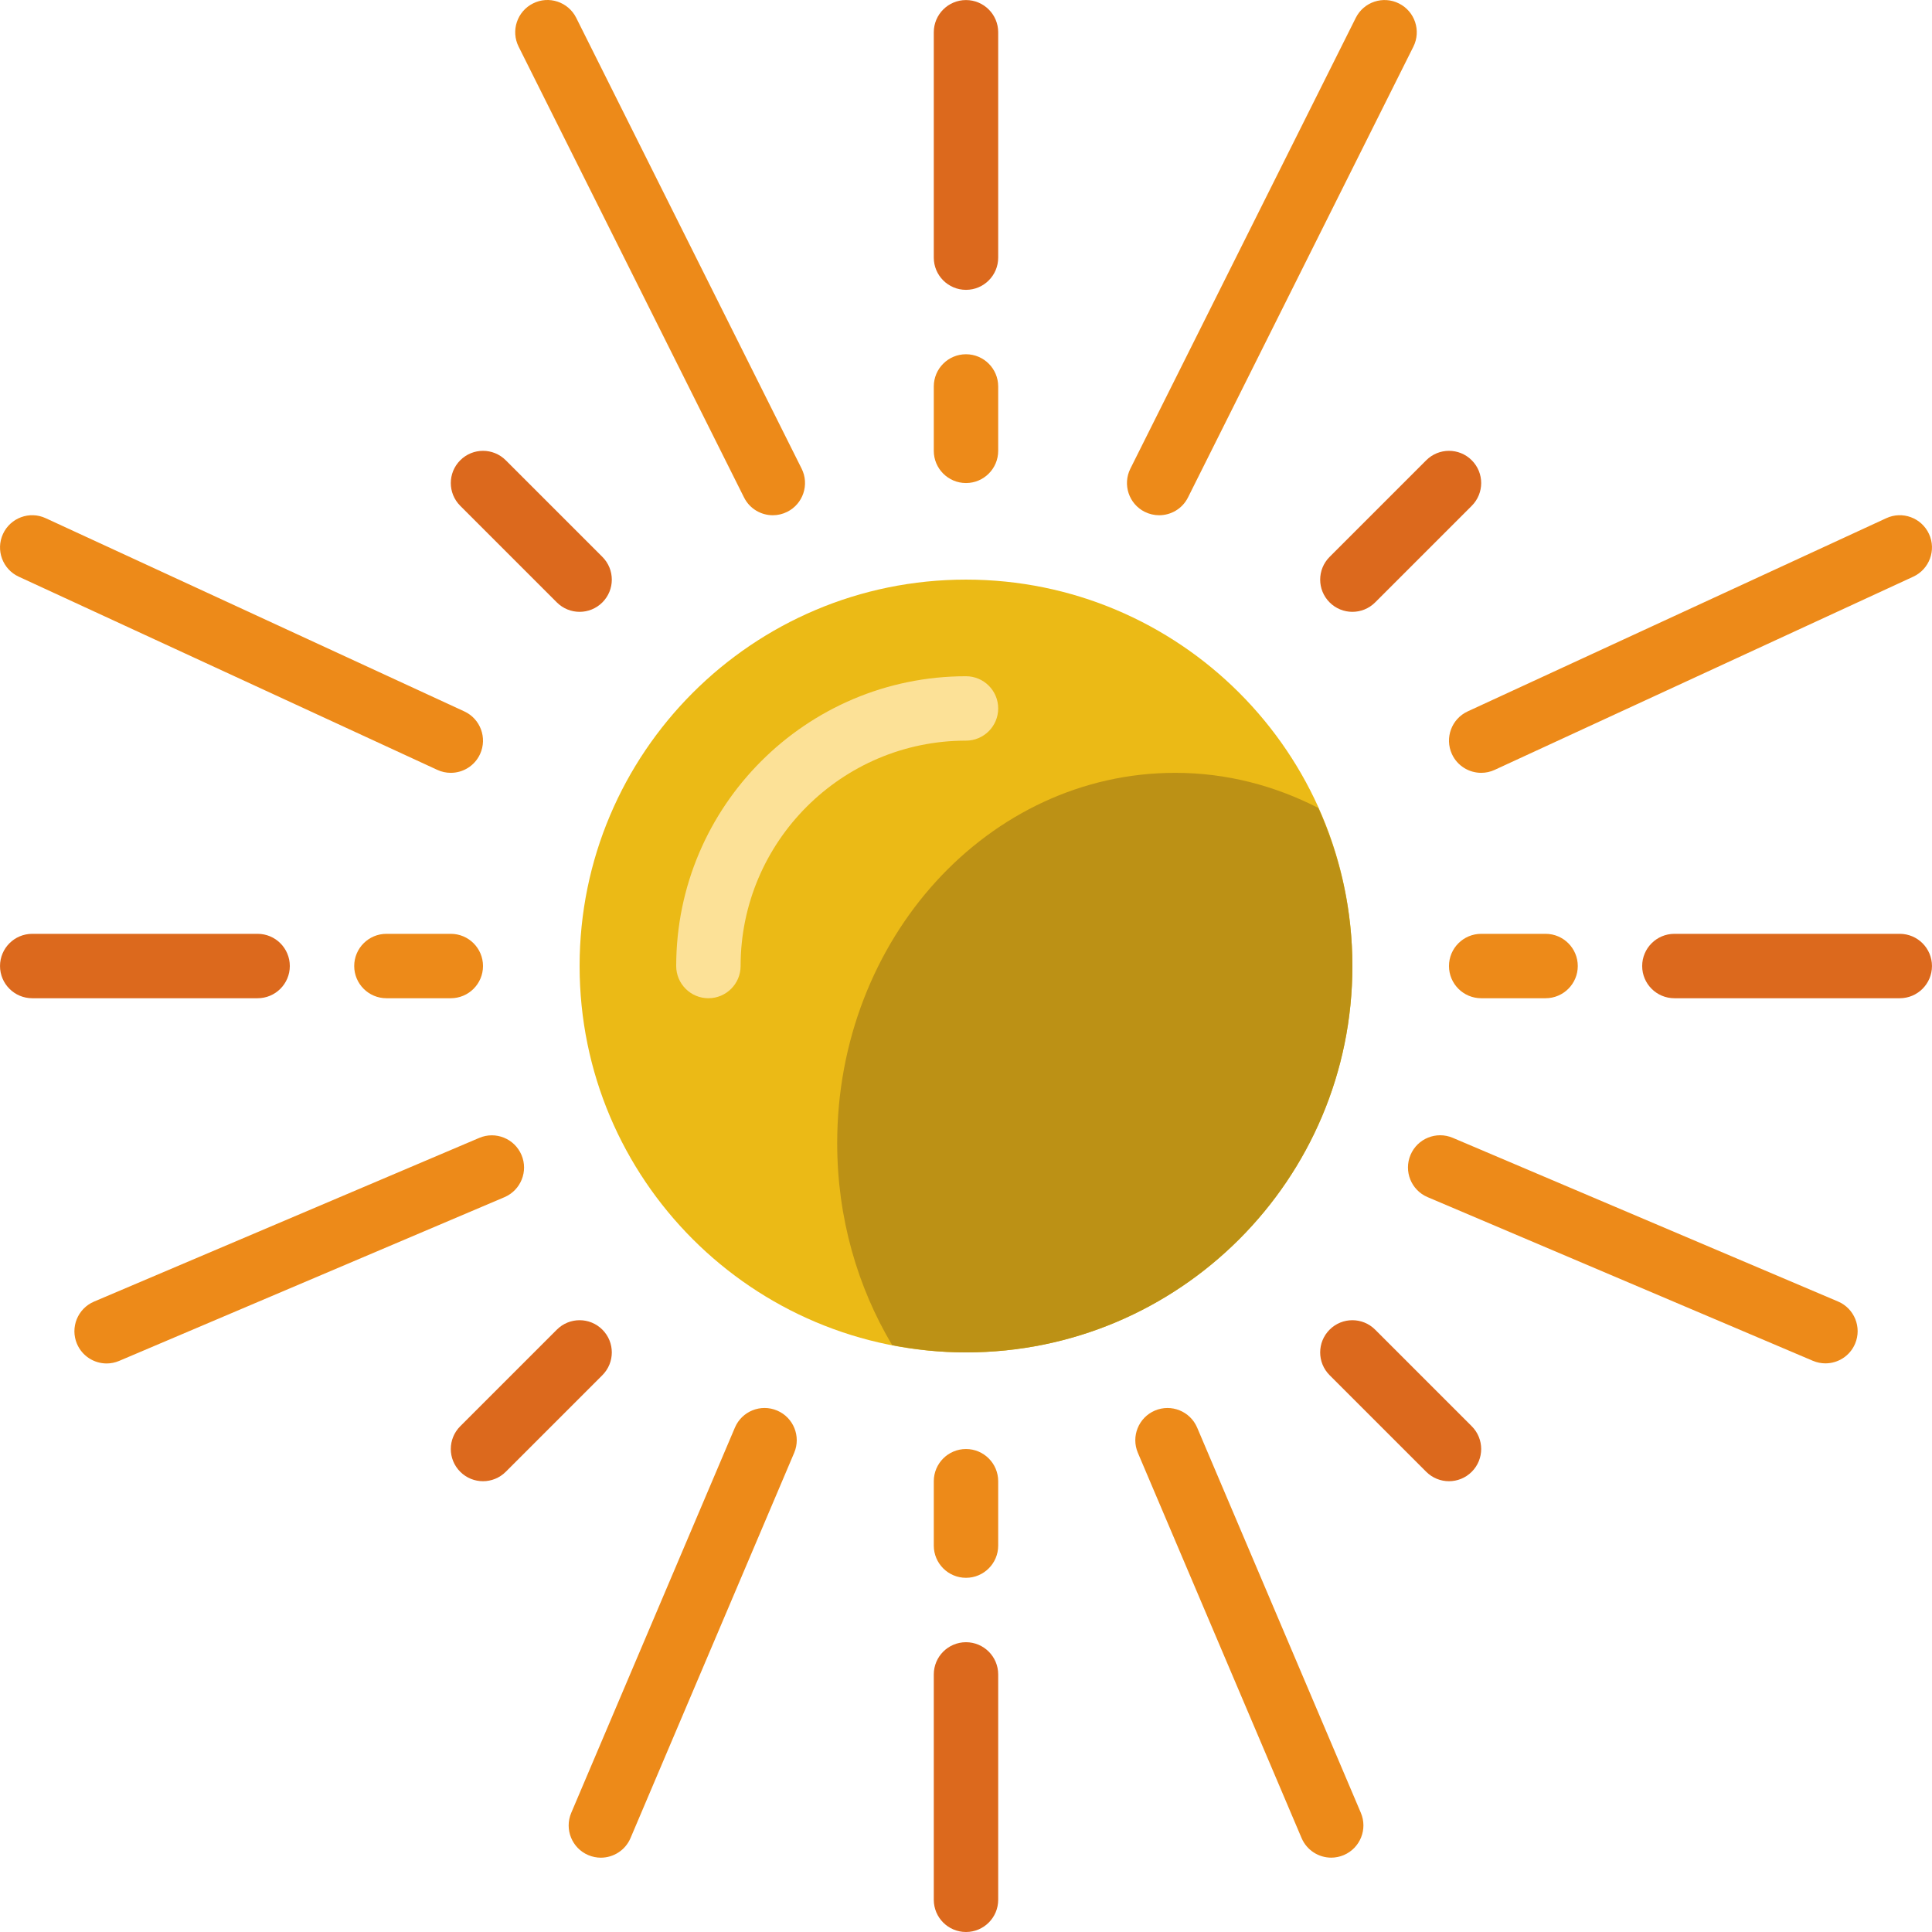
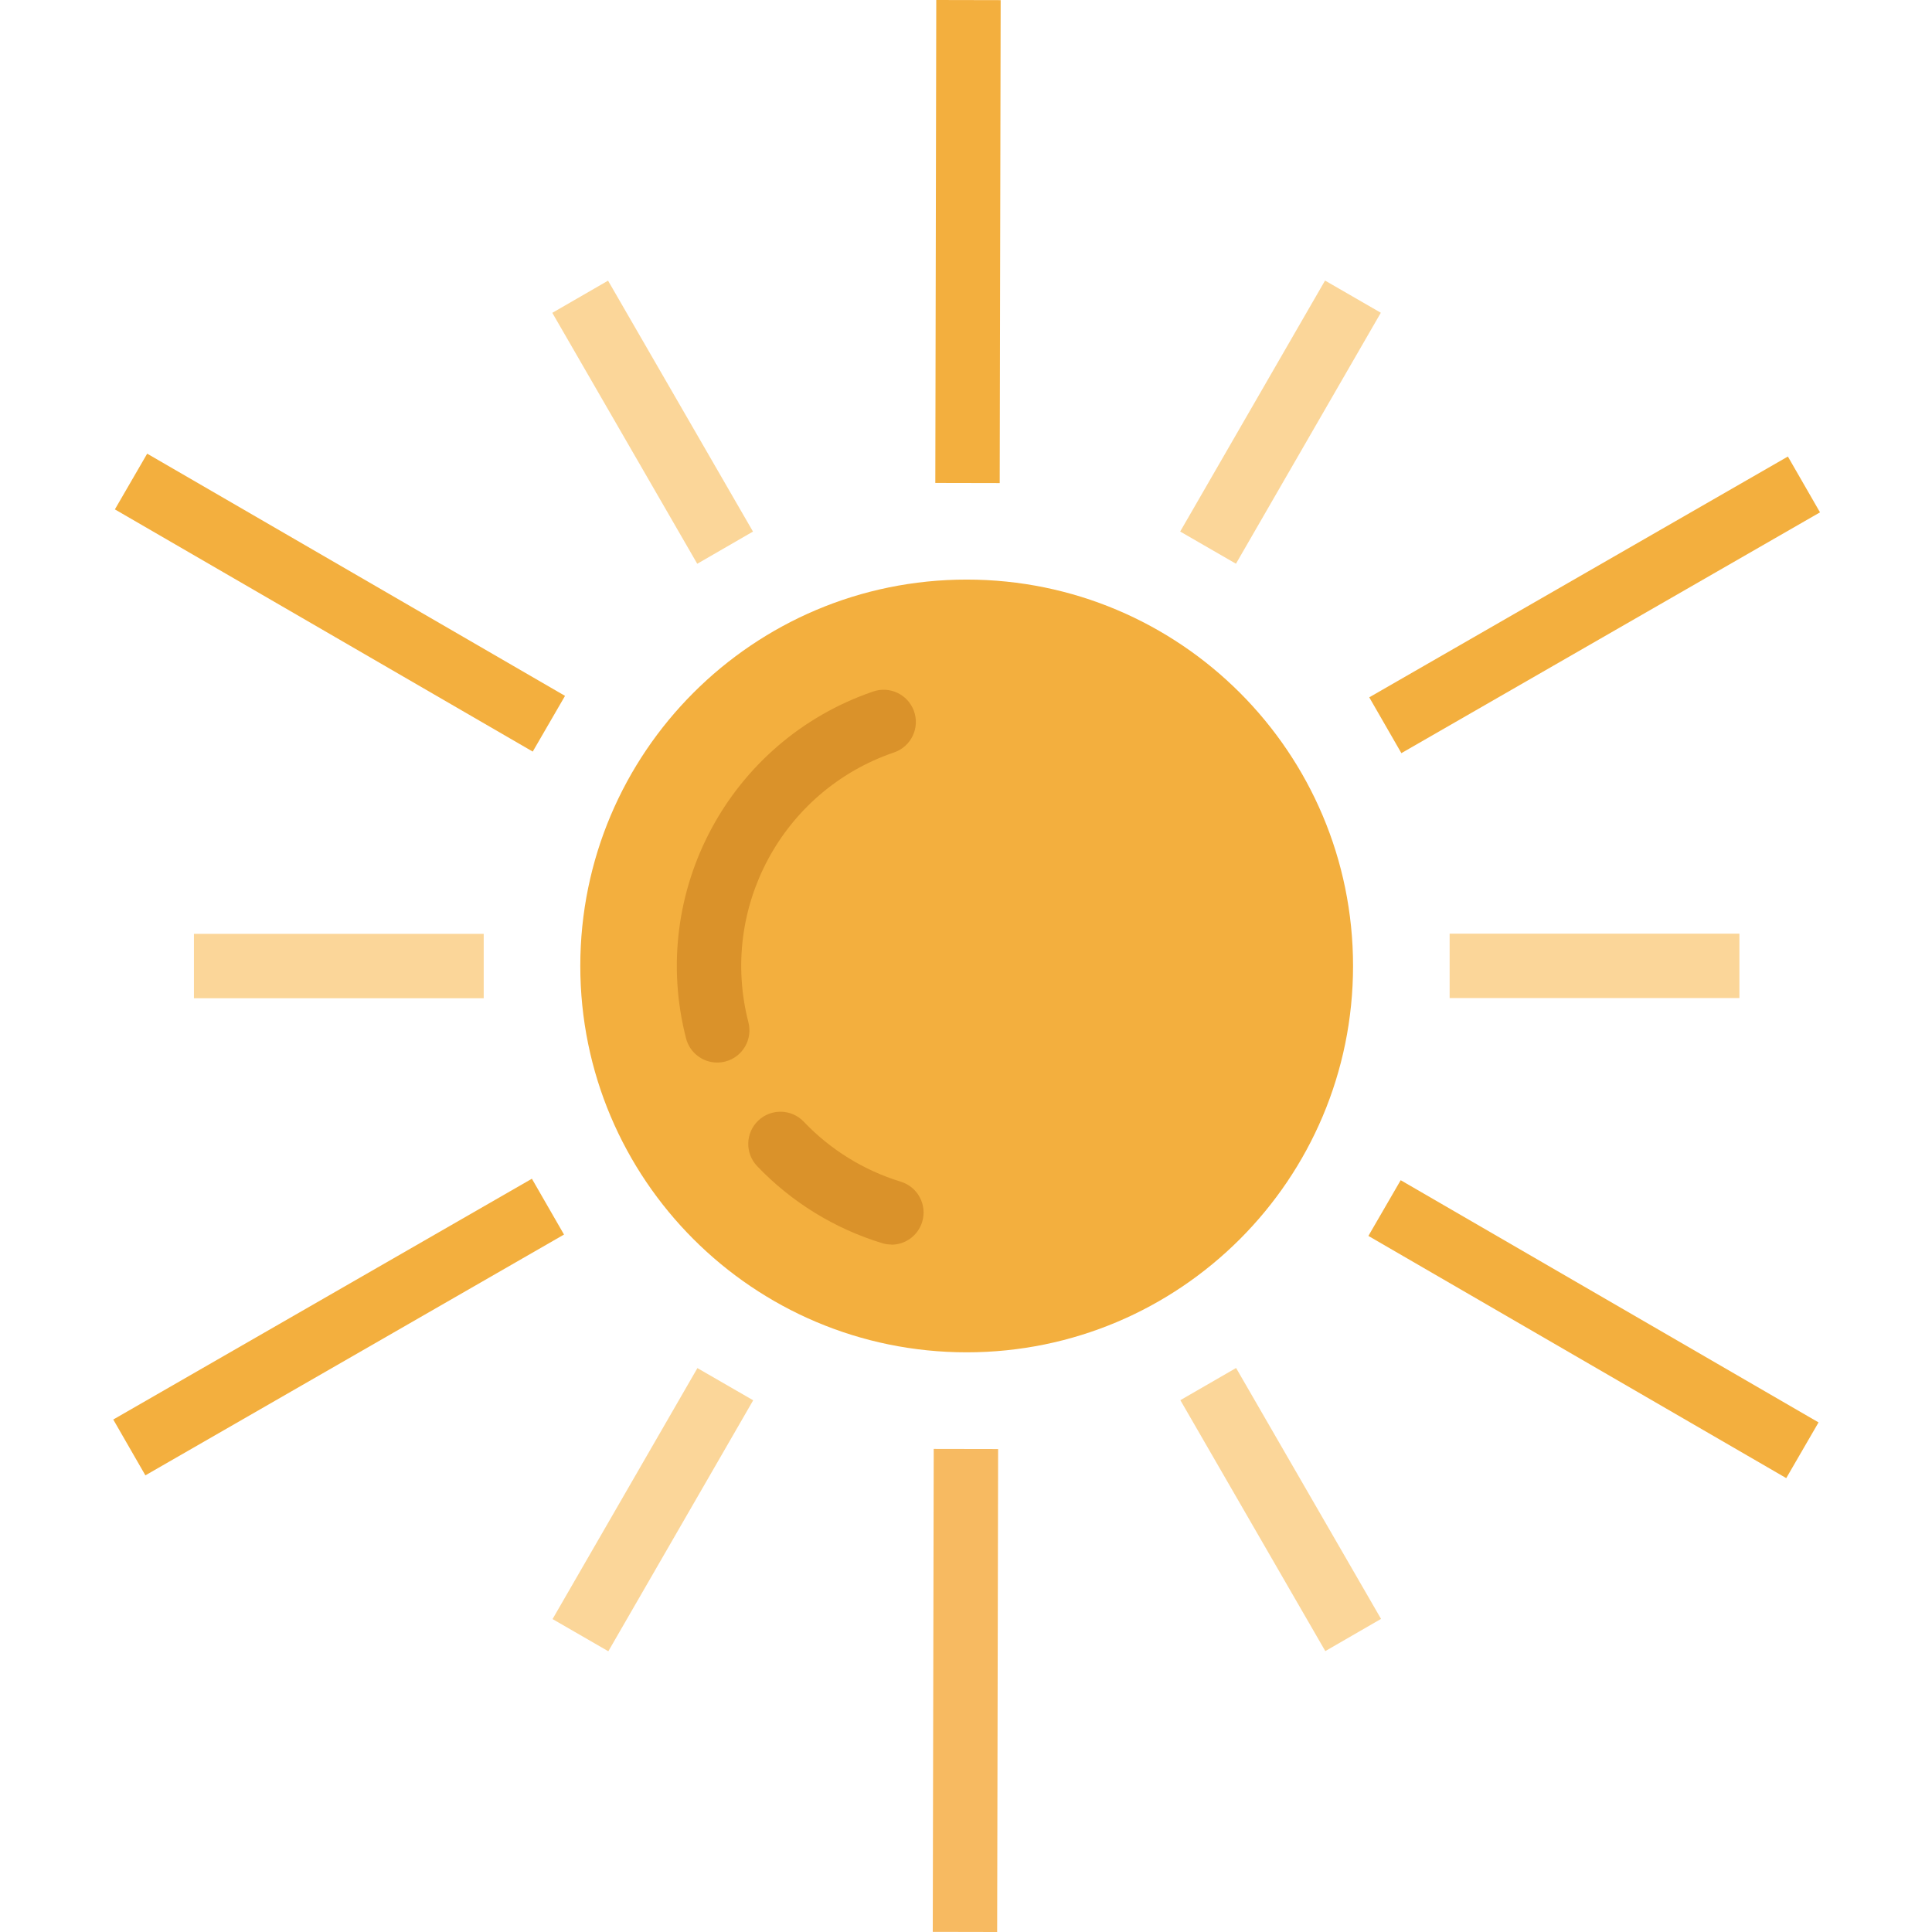
- <svg xmlns="http://www.w3.org/2000/svg" version="1.1" id="Capa_1" x="0px" y="0px" viewBox="0 0 512.006 512.006" style="enable-background:new 0 0 512.006 512.006;" xml:space="preserve">
-   <circle style="fill:#EBBA16;" cx="256.001" cy="256.002" r="102.398" />
-   <g>
-     <path style="fill:#DC691D;" d="M358.4,162.145c-2.185,0-4.369-0.836-6.033-2.5c-3.336-3.336-3.336-8.729,0-12.066l25.6-25.6   c3.328-3.336,8.738-3.336,12.066,0c3.336,3.336,3.336,8.729,0,12.066l-25.6,25.6C362.769,161.309,360.584,162.145,358.4,162.145z" />
-     <path style="fill:#DC691D;" d="M153.603,162.145c-2.184,0-4.369-0.836-6.033-2.5l-25.6-25.6c-3.336-3.336-3.336-8.729,0-12.066   c3.328-3.336,8.738-3.336,12.066,0l25.6,25.6c3.336,3.336,3.336,8.729,0,12.066C157.972,161.309,155.787,162.145,153.603,162.145z" />
+ <svg xmlns="http://www.w3.org/2000/svg" height="512pt" viewBox="-30 0 512 512.018" width="512pt">
+   <path d="m328.574 255.996c0 56.551-45.844 102.395-102.398 102.395-56.551 0-102.395-45.844-102.395-102.395 0-56.551 45.844-102.395 102.395-102.395 56.555 0 102.398 45.844 102.398 102.395zm0 0" fill="#f3af3e" />
+   <path d="m160.062 281.594c-3.883 0-7.273-2.629-8.25-6.391-10.012-38.832 11.512-78.836 49.43-91.883 4.426-1.621 9.328.652 10.949 5.078 1.621 4.426-.652 9.324-5.078 10.949-.105.039-.215.074-.324.109-29.5 10.141-46.246 41.258-38.457 71.465 1.184 4.562-1.555 9.219-6.117 10.402-.703.18-1.426.273-2.152.27zm0 0" fill="#da922a" />
+   <path d="m206.227 329.824c-.844 0-1.684-.125-2.492-.375-12.594-3.848-23.988-10.871-33.082-20.395-3.254-3.41-3.125-8.812.281-12.066 3.41-3.254 8.812-3.129 12.066.281 7.059 7.418 15.91 12.895 25.703 15.898 4.508 1.367 7.055 6.129 5.691 10.641-1.094 3.598-4.406 6.059-8.168 6.059zm0 0" fill="#da922a" />
+   <path d="m332.871 184.805 110.945-63.816 8.512 14.793-110.945 63.816zm0 0" fill="#f3af3e" />
+   <path d="m217.867 127.992.254-127.992 17.066.035-.254 127.992zm0 0" fill="#f3af3e" />
+   <path d="m.438 134.996 8.559-14.766 110.738 64.191-8.559 14.766zm0 0" fill="#f3af3e" />
+   <path d="m.008 376.203 110.945-63.816 8.512 14.793-110.945 63.816zm0 0" fill="#f3af3e" />
+   <path d="m217.191 511.984.254-127.992 17.066.031-.254 127.996zm0 0" fill="#f7ba61" />
+   <path d="m332.641 327.543 8.559-14.766 110.742 64.188-8.559 14.766zm0 0" fill="#f3af3e" />
+   <g fill="#fbd699">
+     <path d="m282.762 140.867 38.391-66.512 14.781 8.531-38.391 66.512zm0 0" />
+     <path d="m116.363 82.91 14.773-8.531 38.41 66.5-14.77 8.531zm0 0" />
+     <path d="m21.387 247.488h76.797v17.066h-76.797zm0 0" />
+     <path d="m116.43 429.086 38.391-66.512 14.781 8.531-38.391 66.512zm0 0" />
+     <path d="m282.809 371.074 14.77-8.531 38.414 66.496-14.77 8.535zm0 0" />
+     <path d="m354.172 247.438h76.797v17.066h-76.797zm0 0" />
  </g>
-   <g>
-     <path style="fill:#ED8A19;" d="M28.259,361.336c-3.319,0-6.477-1.954-7.859-5.197c-1.843-4.335,0.179-9.344,4.514-11.196   l102.091-43.383c4.343-1.852,9.344,0.179,11.196,4.514c1.843,4.335-0.179,9.344-4.514,11.196l-102.1,43.383   C30.503,361.114,29.368,361.336,28.259,361.336z" />
-     <path style="fill:#ED8A19;" d="M352.793,492.303c-3.319,0-6.477-1.954-7.859-5.197l-43.383-102.091   c-1.843-4.335,0.179-9.344,4.514-11.196c4.343-1.843,9.344,0.179,11.196,4.514l43.383,102.091   c1.843,4.335-0.179,9.344-4.514,11.196C355.037,492.081,353.903,492.303,352.793,492.303z" />
-     <path style="fill:#ED8A19;" d="M204.811,136.546c-3.132,0-6.144-1.724-7.637-4.719L137.441,12.362   c-2.108-4.215-0.401-9.344,3.814-11.452c4.207-2.125,9.344-0.401,11.452,3.814l59.732,119.465   c2.108,4.215,0.401,9.344-3.814,11.452C207.396,136.256,206.091,136.546,204.811,136.546z" />
-     <path style="fill:#ED8A19;" d="M159.235,492.312c-1.109,0-2.244-0.222-3.336-0.683c-4.335-1.843-6.357-6.852-4.514-11.196   l43.374-102.1c1.843-4.335,6.852-6.366,11.196-4.514c4.335,1.843,6.357,6.852,4.514,11.196l-43.374,102.1   C165.712,490.357,162.554,492.312,159.235,492.312z" />
-     <path style="fill:#ED8A19;" d="M483.761,361.31c-1.109,0-2.244-0.222-3.336-0.683l-102.1-43.374   c-4.335-1.843-6.357-6.852-4.514-11.196c1.843-4.343,6.844-6.357,11.196-4.514l102.1,43.374c4.335,1.843,6.357,6.852,4.514,11.196   C490.237,359.364,487.08,361.31,483.761,361.31z" />
-     <path style="fill:#ED8A19;" d="M119.462,204.811c-1.195,0-2.415-0.247-3.567-0.785L4.963,152.827   c-4.275-1.971-6.144-7.048-4.173-11.324c1.971-4.275,7.04-6.161,11.324-4.173l110.931,51.199c4.275,1.971,6.144,7.048,4.173,11.324   C125.776,202.977,122.696,204.811,119.462,204.811z" />
-     <path style="fill:#ED8A19;" d="M307.192,136.546c-1.28,0-2.586-0.29-3.814-0.896c-4.215-2.108-5.922-7.236-3.814-11.452   L359.296,4.734c2.108-4.224,7.245-5.931,11.452-3.814c4.215,2.108,5.922,7.236,3.814,11.452l-59.732,119.465   C313.336,134.822,310.324,136.546,307.192,136.546z" />
-     <path style="fill:#ED8A19;" d="M392.541,204.811c-3.226,0-6.315-1.835-7.757-4.958c-1.971-4.275-0.102-9.352,4.173-11.324   l110.931-51.199c4.275-1.988,9.344-0.102,11.324,4.173c1.98,4.275,0.102,9.352-4.173,11.324l-110.931,51.199   C394.956,204.564,393.735,204.811,392.541,204.811z" />
-   </g>
-   <path style="fill:#DC691D;" d="M256.001,512.006c-4.71,0-8.533-3.823-8.533-8.533v-59.732c0-4.71,3.823-8.533,8.533-8.533  c4.71,0,8.533,3.823,8.533,8.533v59.732C264.534,508.183,260.712,512.006,256.001,512.006z" />
-   <path style="fill:#ED8A19;" d="M256.001,418.141c-4.71,0-8.533-3.823-8.533-8.533v-17.066c0-4.71,3.823-8.533,8.533-8.533  c4.71,0,8.533,3.823,8.533,8.533v17.066C264.534,414.318,260.712,418.141,256.001,418.141z" />
-   <path style="fill:#DC691D;" d="M256.001,76.813c-4.71,0-8.533-3.823-8.533-8.533V8.548c0-4.71,3.823-8.533,8.533-8.533  c4.71,0,8.533,3.823,8.533,8.533V68.28C264.534,72.991,260.712,76.813,256.001,76.813z" />
-   <path style="fill:#ED8A19;" d="M256.001,128.013c-4.71,0-8.533-3.823-8.533-8.533v-17.066c0-4.71,3.823-8.533,8.533-8.533  c4.71,0,8.533,3.823,8.533,8.533v17.066C264.534,124.19,260.712,128.013,256.001,128.013z" />
-   <path style="fill:#DC691D;" d="M68.271,264.544H8.539c-4.71,0-8.533-3.823-8.533-8.533c0-4.71,3.823-8.533,8.533-8.533h59.732  c4.71,0,8.533,3.823,8.533,8.533C76.804,260.721,72.981,264.544,68.271,264.544z" />
-   <path style="fill:#ED8A19;" d="M119.47,264.544h-17.066c-4.71,0-8.533-3.823-8.533-8.533c0-4.71,3.823-8.533,8.533-8.533h17.066  c4.71,0,8.533,3.823,8.533,8.533C128.003,260.721,124.181,264.544,119.47,264.544z" />
-   <path style="fill:#DC691D;" d="M503.464,264.544h-59.732c-4.71,0-8.533-3.823-8.533-8.533c0-4.71,3.823-8.533,8.533-8.533h59.732  c4.71,0,8.533,3.823,8.533,8.533C511.997,260.721,508.174,264.544,503.464,264.544z" />
-   <path style="fill:#ED8A19;" d="M409.599,264.544h-17.066c-4.71,0-8.533-3.823-8.533-8.533c0-4.71,3.823-8.533,8.533-8.533h17.066  c4.71,0,8.533,3.823,8.533,8.533C418.132,260.721,414.309,264.544,409.599,264.544z" />
-   <g>
-     <path style="fill:#DC691D;" d="M128.003,392.541c-2.184,0-4.369-0.836-6.033-2.5c-3.336-3.336-3.336-8.729,0-12.066l25.6-25.6   c3.328-3.336,8.738-3.336,12.066,0c3.336,3.336,3.336,8.729,0,12.066l-25.6,25.6C132.372,391.705,130.188,392.541,128.003,392.541z   " />
-     <path style="fill:#DC691D;" d="M383.999,392.541c-2.185,0-4.369-0.836-6.033-2.5l-25.6-25.6c-3.336-3.336-3.336-8.729,0-12.066   c3.328-3.336,8.738-3.336,12.066,0l25.6,25.6c3.336,3.336,3.336,8.729,0,12.066C388.368,391.705,386.184,392.541,383.999,392.541z" />
-   </g>
-   <path style="fill:#FCE197;" d="M187.736,264.544c-4.71,0-8.533-3.823-8.533-8.533c0-42.342,34.448-76.799,76.799-76.799  c4.71,0,8.533,3.823,8.533,8.533c0,4.71-3.823,8.533-8.533,8.533c-32.938,0-59.732,26.794-59.732,59.732  C196.269,260.721,192.446,264.544,187.736,264.544z" />
-   <path style="fill:#BC9115;" d="M221.868,302.943c0,19.771,5.384,38.143,14.575,53.546c6.332,1.229,12.868,1.92,19.558,1.92  c56.549,0,102.398-45.849,102.398-102.398c0-14.942-3.277-29.09-9.028-41.889c-11.528-5.914-24.337-9.31-37.904-9.31  C261.983,204.811,221.868,248.749,221.868,302.943z" />
-   <g>
- </g>
-   <g>
- </g>
-   <g>
- </g>
-   <g>
- </g>
-   <g>
- </g>
-   <g>
- </g>
-   <g>
- </g>
-   <g>
- </g>
-   <g>
- </g>
-   <g>
- </g>
-   <g>
- </g>
-   <g>
- </g>
-   <g>
- </g>
-   <g>
- </g>
-   <g>
- </g>
</svg>
